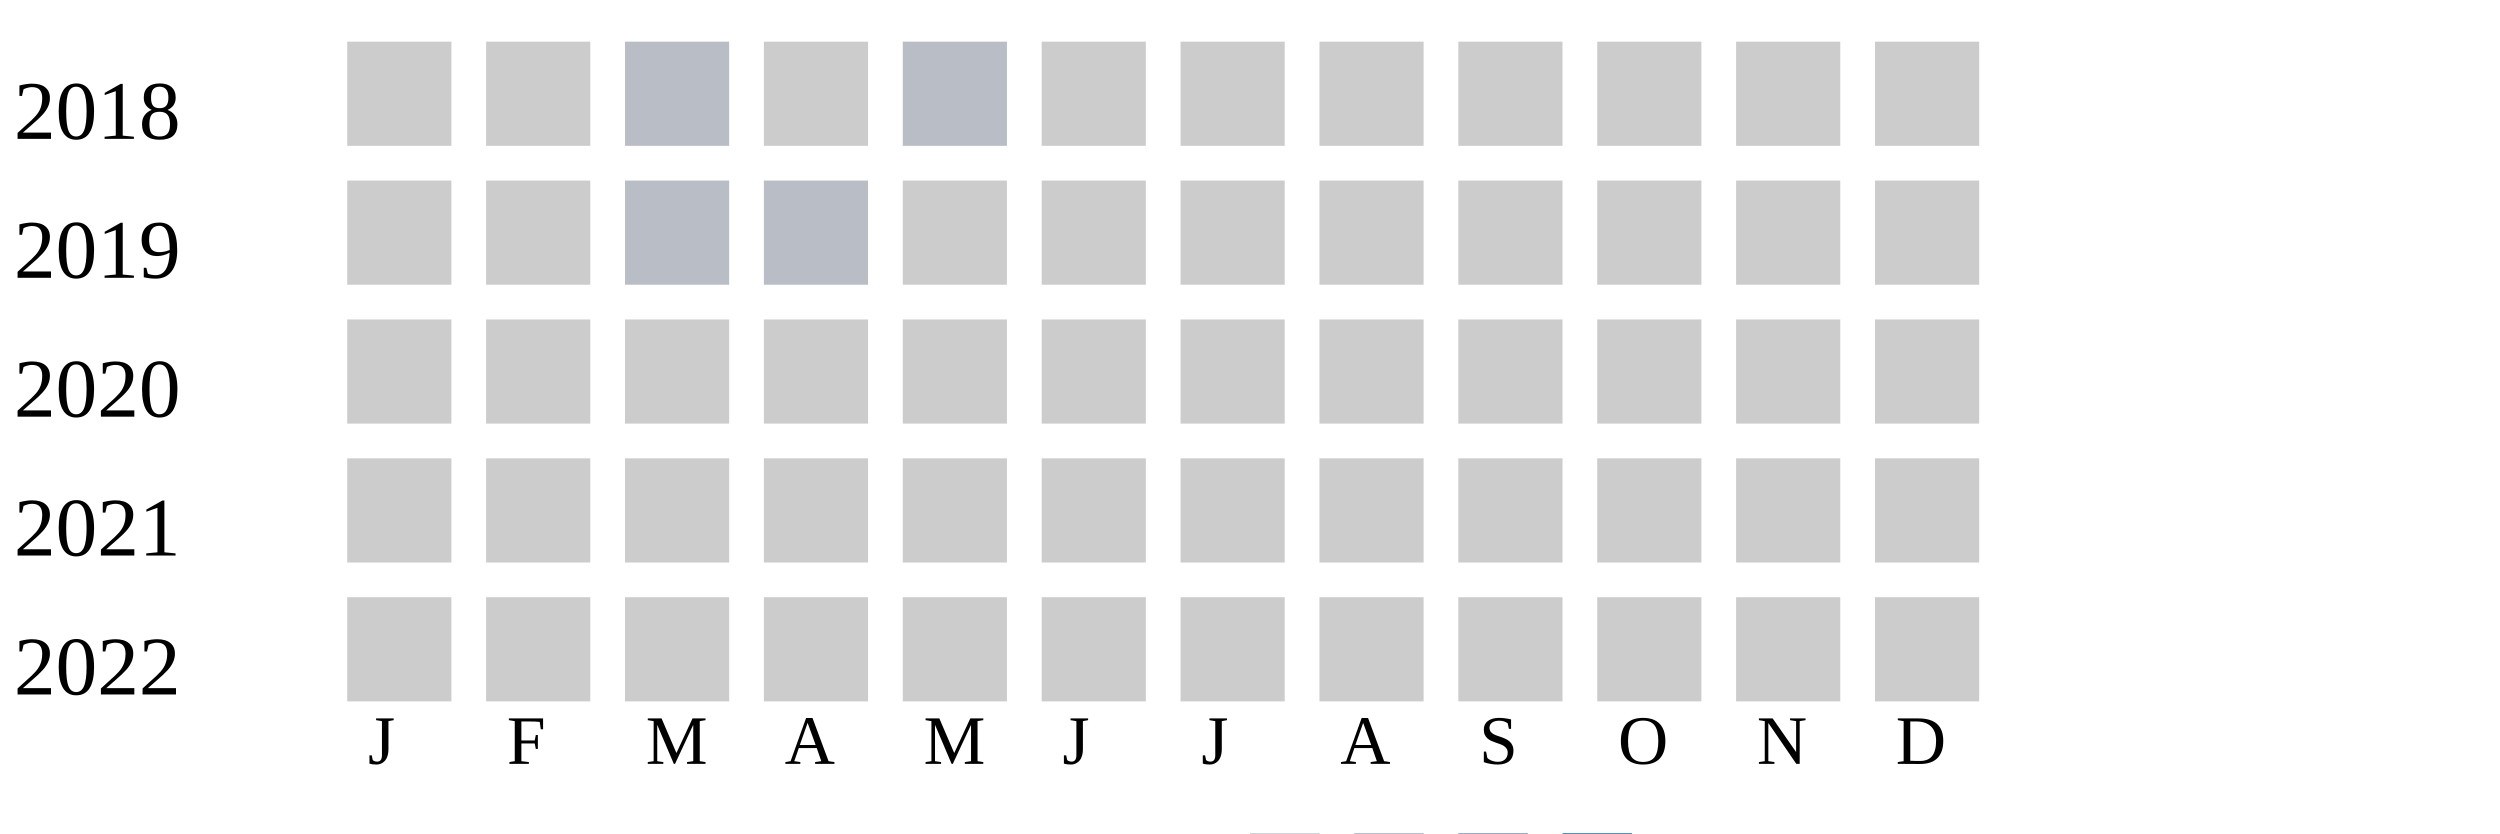
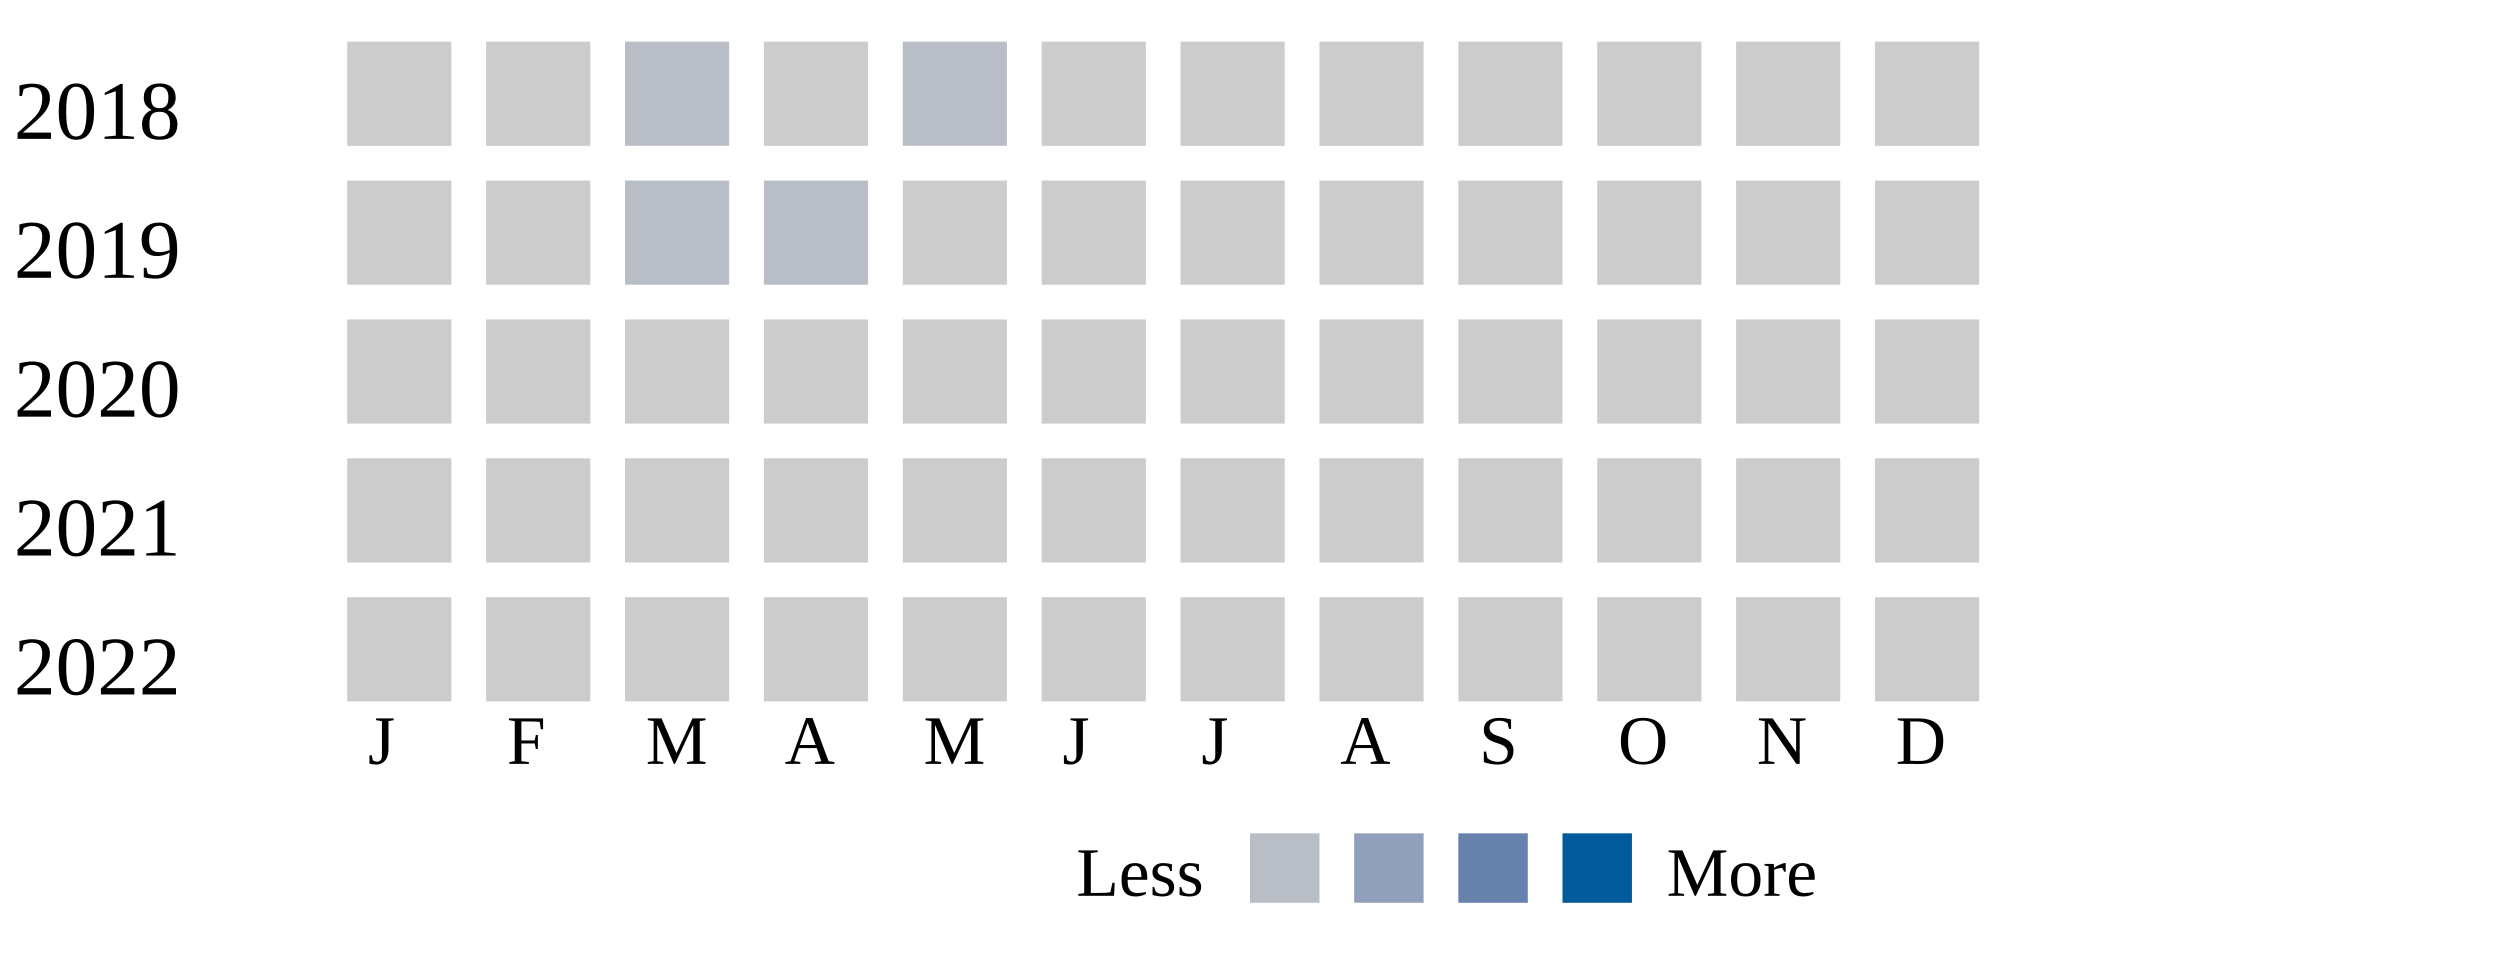
- <svg xmlns="http://www.w3.org/2000/svg" width="360" height="120">
+ <svg xmlns="http://www.w3.org/2000/svg" width="360" height="140">
  <g transform="translate(0 0)">
    <text x="2" y="20">2018</text>
    <rect x="50" y="6" width="15" height="15" fill="#cccccc" />
    <rect x="70" y="6" width="15" height="15" fill="#cccccc" />
    <rect x="90" y="6" width="15" height="15" fill="#b9bdc6" />
    <rect x="110" y="6" width="15" height="15" fill="#cccccc" />
    <rect x="130" y="6" width="15" height="15" fill="#b9bdc6" />
    <rect x="150" y="6" width="15" height="15" fill="#cccccc" />
    <rect x="170" y="6" width="15" height="15" fill="#cccccc" />
    <rect x="190" y="6" width="15" height="15" fill="#cccccc" />
    <rect x="210" y="6" width="15" height="15" fill="#cccccc" />
    <rect x="230" y="6" width="15" height="15" fill="#cccccc" />
    <rect x="250" y="6" width="15" height="15" fill="#cccccc" />
    <rect x="270" y="6" width="15" height="15" fill="#cccccc" />
  </g>
  <g transform="translate(0 20)">
    <text x="2" y="20">2019</text>
    <rect x="50" y="6" width="15" height="15" fill="#cccccc" />
    <rect x="70" y="6" width="15" height="15" fill="#cccccc" />
    <rect x="90" y="6" width="15" height="15" fill="#b9bdc6" />
    <rect x="110" y="6" width="15" height="15" fill="#b9bdc6" />
    <rect x="130" y="6" width="15" height="15" fill="#cccccc" />
    <rect x="150" y="6" width="15" height="15" fill="#cccccc" />
    <rect x="170" y="6" width="15" height="15" fill="#cccccc" />
    <rect x="190" y="6" width="15" height="15" fill="#cccccc" />
    <rect x="210" y="6" width="15" height="15" fill="#cccccc" />
    <rect x="230" y="6" width="15" height="15" fill="#cccccc" />
    <rect x="250" y="6" width="15" height="15" fill="#cccccc" />
    <rect x="270" y="6" width="15" height="15" fill="#cccccc" />
  </g>
  <g transform="translate(0 40)">
    <text x="2" y="20">2020</text>
    <rect x="50" y="6" width="15" height="15" fill="#cccccc" />
    <rect x="70" y="6" width="15" height="15" fill="#cccccc" />
    <rect x="90" y="6" width="15" height="15" fill="#cccccc" />
    <rect x="110" y="6" width="15" height="15" fill="#cccccc" />
    <rect x="130" y="6" width="15" height="15" fill="#cccccc" />
    <rect x="150" y="6" width="15" height="15" fill="#cccccc" />
    <rect x="170" y="6" width="15" height="15" fill="#cccccc" />
    <rect x="190" y="6" width="15" height="15" fill="#cccccc" />
    <rect x="210" y="6" width="15" height="15" fill="#cccccc" />
    <rect x="230" y="6" width="15" height="15" fill="#cccccc" />
    <rect x="250" y="6" width="15" height="15" fill="#cccccc" />
    <rect x="270" y="6" width="15" height="15" fill="#cccccc" />
  </g>
  <g transform="translate(0 60)">
    <text x="2" y="20">2021</text>
    <rect x="50" y="6" width="15" height="15" fill="#cccccc" />
    <rect x="70" y="6" width="15" height="15" fill="#cccccc" />
    <rect x="90" y="6" width="15" height="15" fill="#cccccc" />
    <rect x="110" y="6" width="15" height="15" fill="#cccccc" />
    <rect x="130" y="6" width="15" height="15" fill="#cccccc" />
    <rect x="150" y="6" width="15" height="15" fill="#cccccc" />
    <rect x="170" y="6" width="15" height="15" fill="#cccccc" />
    <rect x="190" y="6" width="15" height="15" fill="#cccccc" />
    <rect x="210" y="6" width="15" height="15" fill="#cccccc" />
    <rect x="230" y="6" width="15" height="15" fill="#cccccc" />
    <rect x="250" y="6" width="15" height="15" fill="#cccccc" />
    <rect x="270" y="6" width="15" height="15" fill="#cccccc" />
  </g>
  <g transform="translate(0 80)">
    <text x="2" y="20">2022</text>
    <rect x="50" y="6" width="15" height="15" fill="#cccccc" />
    <rect x="70" y="6" width="15" height="15" fill="#cccccc" />
    <rect x="90" y="6" width="15" height="15" fill="#cccccc" />
    <rect x="110" y="6" width="15" height="15" fill="#cccccc" />
    <rect x="130" y="6" width="15" height="15" fill="#cccccc" />
    <rect x="150" y="6" width="15" height="15" fill="#cccccc" />
    <rect x="170" y="6" width="15" height="15" fill="#cccccc" />
    <rect x="190" y="6" width="15" height="15" fill="#cccccc" />
    <rect x="210" y="6" width="15" height="15" fill="#cccccc" />
    <rect x="230" y="6" width="15" height="15" fill="#cccccc" />
    <rect x="250" y="6" width="15" height="15" fill="#cccccc" />
    <rect x="270" y="6" width="15" height="15" fill="#cccccc" />
  </g>
  <text style="font-size: 10px; text-align: center" x="53" y="110">J</text>
  <text style="font-size: 10px; text-align: center" x="73" y="110">F</text>
  <text style="font-size: 10px; text-align: center" x="93" y="110">M</text>
  <text style="font-size: 10px; text-align: center" x="113" y="110">A</text>
  <text style="font-size: 10px; text-align: center" x="133" y="110">M</text>
  <text style="font-size: 10px; text-align: center" x="153" y="110">J</text>
  <text style="font-size: 10px; text-align: center" x="173" y="110">J</text>
  <text style="font-size: 10px; text-align: center" x="193" y="110">A</text>
  <text style="font-size: 10px; text-align: center" x="213" y="110">S</text>
  <text style="font-size: 10px; text-align: center" x="233" y="110">O</text>
  <text style="font-size: 10px; text-align: center" x="253" y="110">N</text>
  <text style="font-size: 10px; text-align: center" x="273" y="110">D</text>
  <text style="font-size: 10px;" x="155" y="129">Less</text>
  <rect fill="#b9bdc6" width="10" height="10" x="180" y="120" />
  <rect fill="#919fba" width="10" height="10" x="195" y="120" />
  <rect fill="#6882ae" width="10" height="10" x="210" y="120" />
  <rect fill="#005a9c" width="10" height="10" x="225" y="120" />
  <text x="240" y="129" style="font-size: 10px;">More</text>
</svg>
